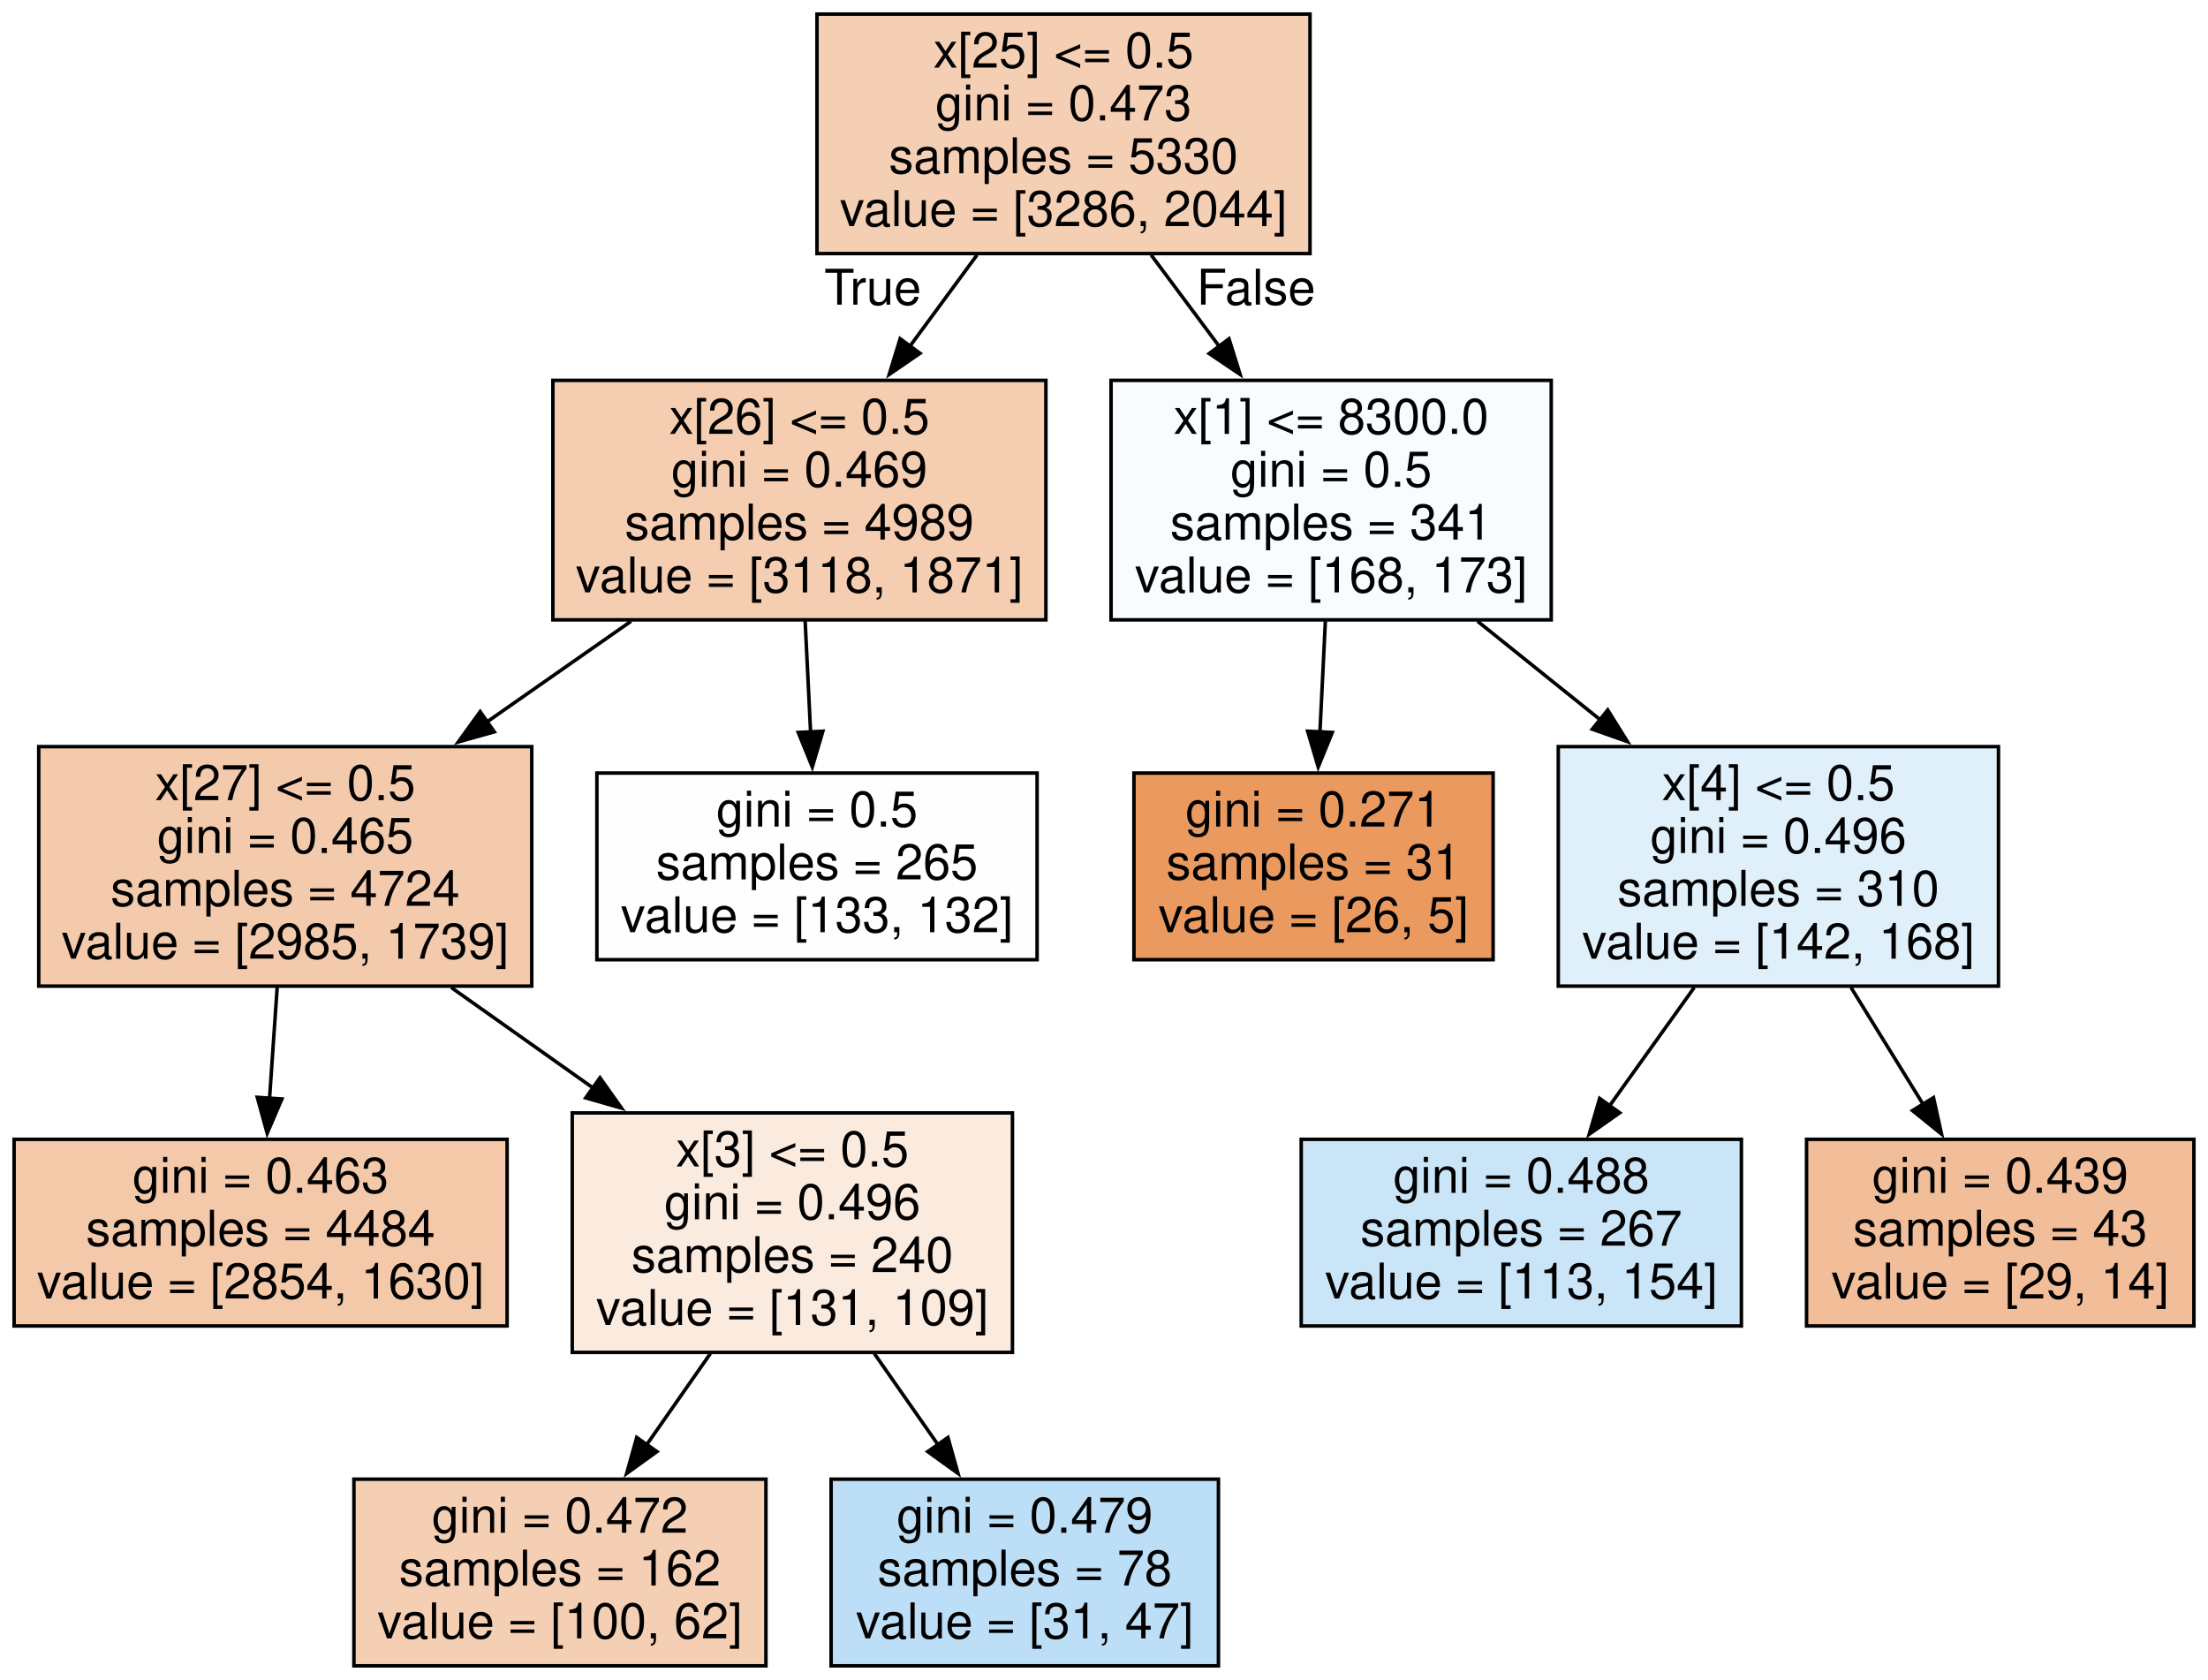
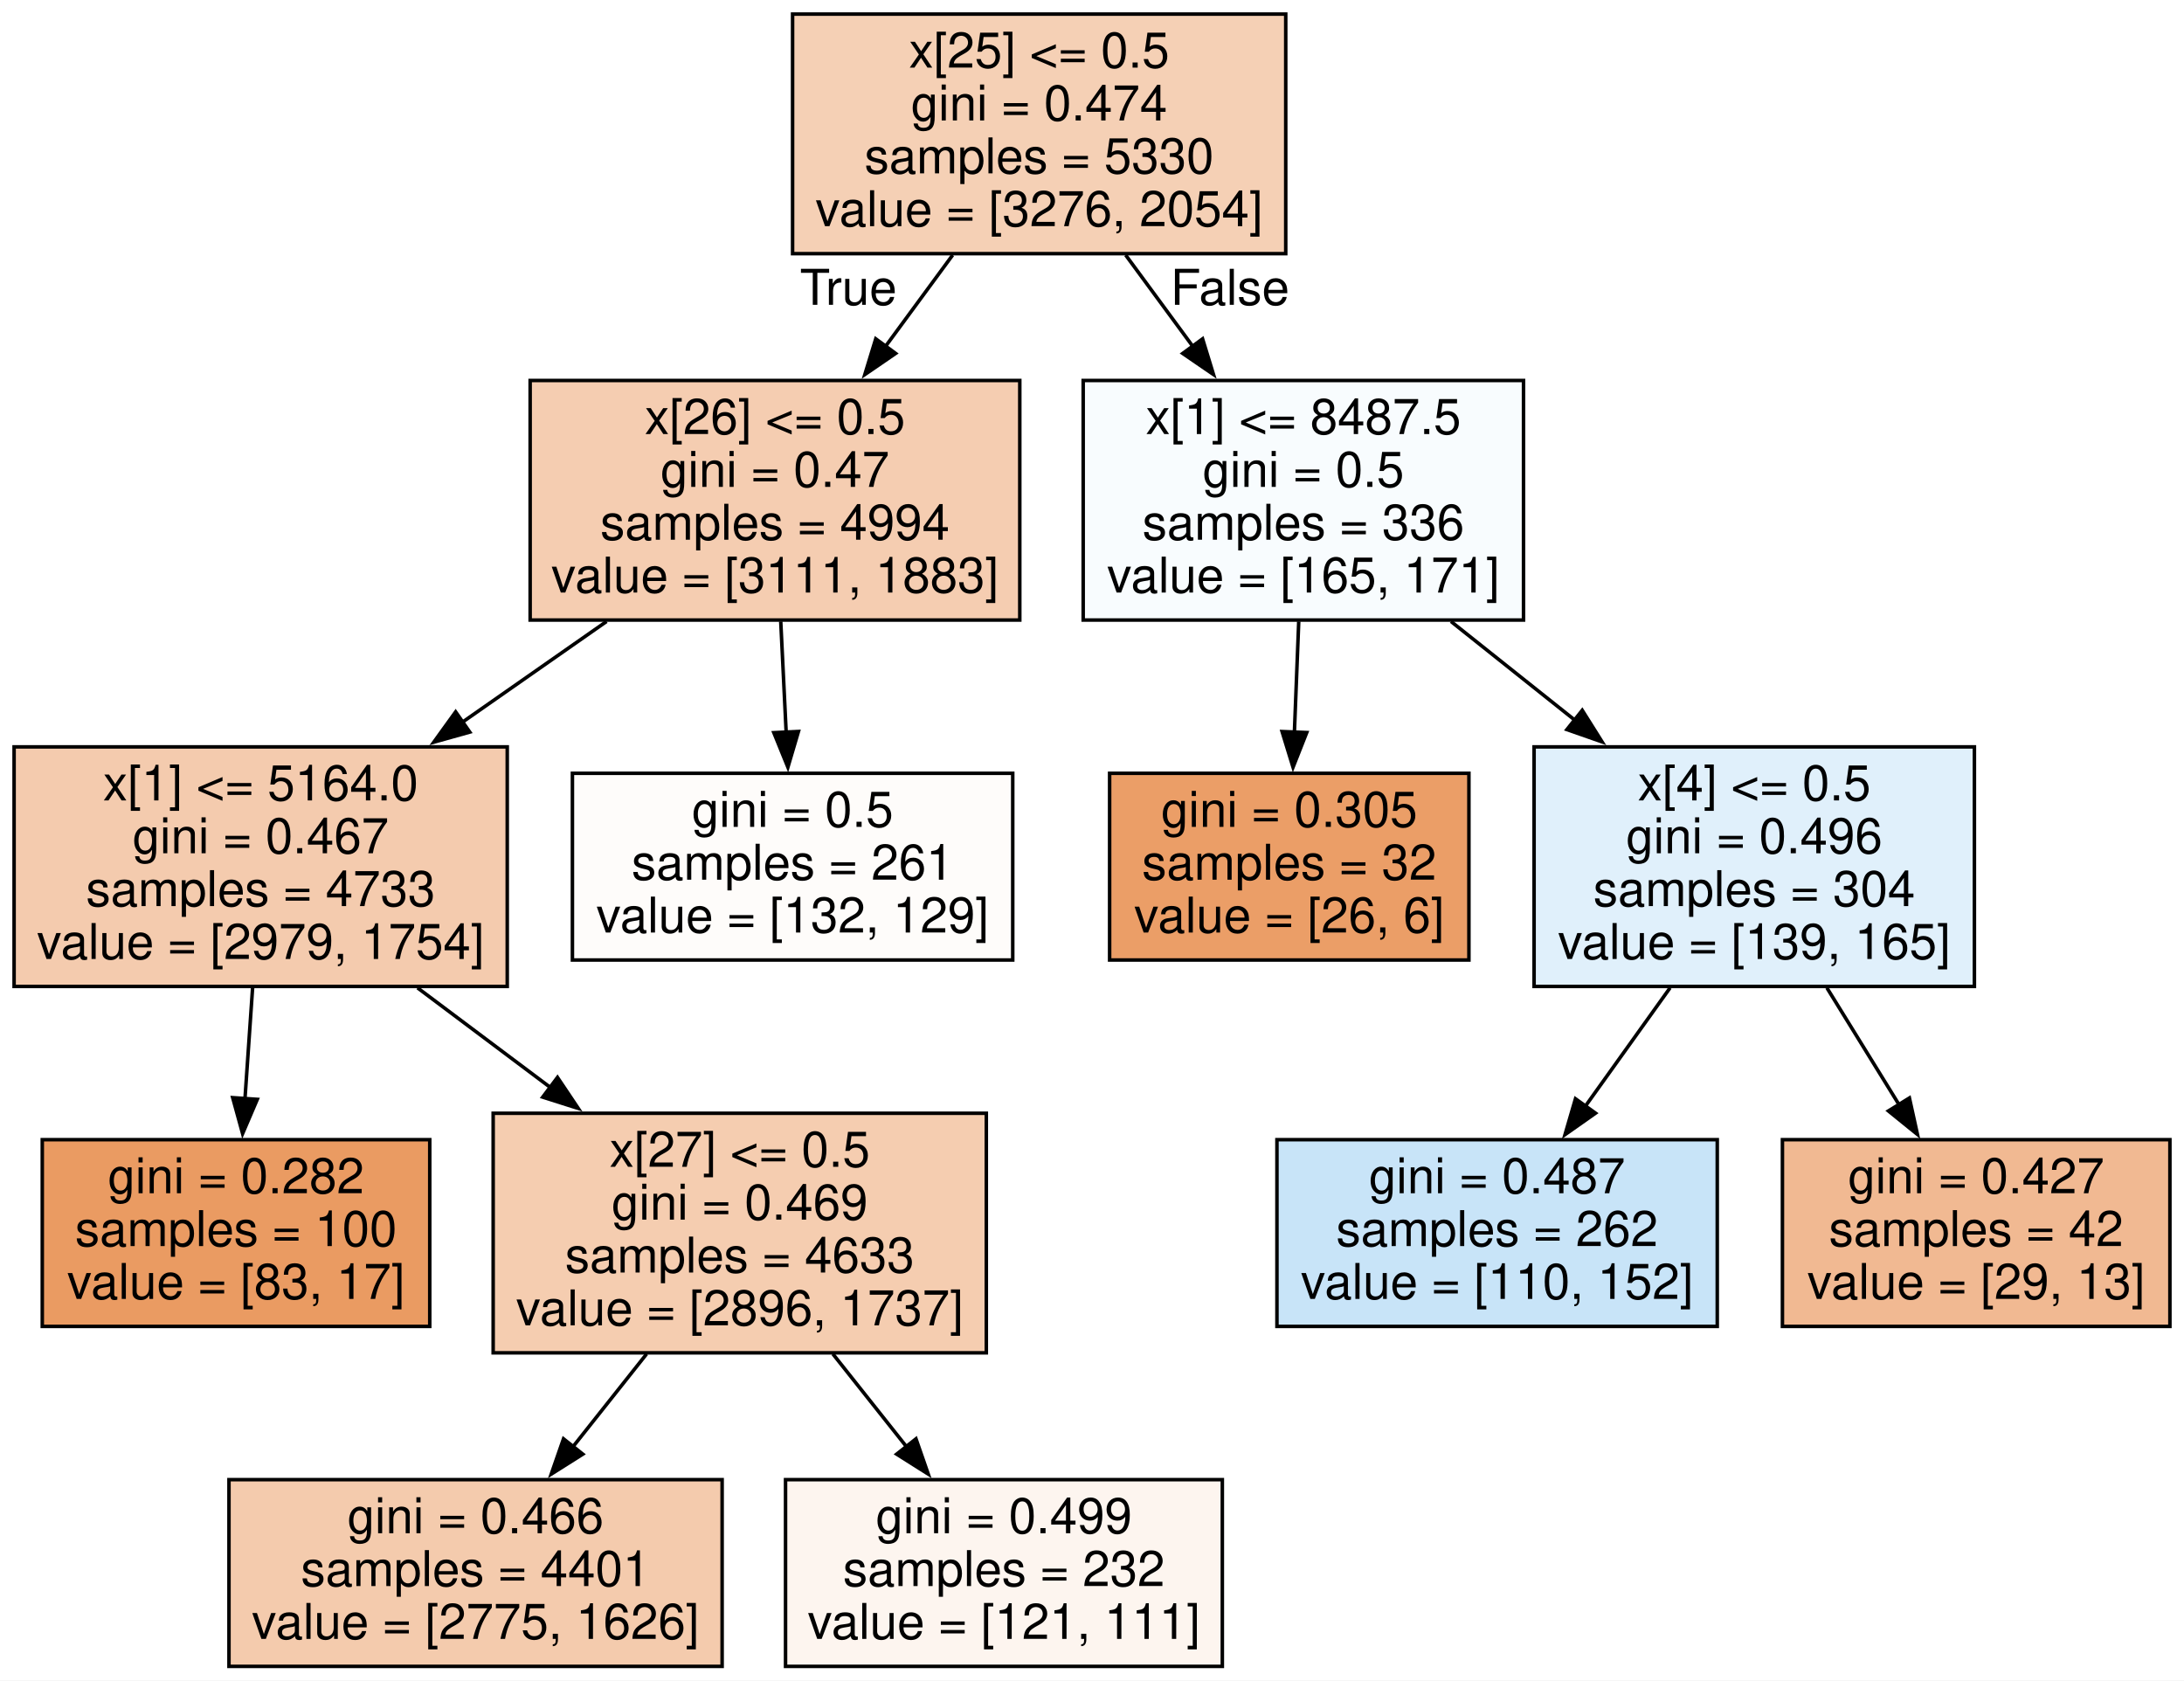
- <svg xmlns="http://www.w3.org/2000/svg" width="627pt" height="477pt" viewBox="0.00 0.00 627.00 477.00">
+ <svg xmlns="http://www.w3.org/2000/svg" width="620pt" height="477pt" viewBox="0.00 0.00 620.00 477.00">
  <g id="graph0" class="graph" transform="scale(1 1) rotate(0) translate(4 473)">
-     <polygon fill="white" stroke="none" points="-4,4 -4,-473 623,-473 623,4 -4,4" />
+     <polygon fill="white" stroke="none" points="-4,4 -4,-473 616,-473 616,4 -4,4" />
    <g id="node1" class="node">
-       <polygon fill="#f5cfb4" stroke="black" points="368,-469 228,-469 228,-401 368,-401 368,-469" />
-       <text text-anchor="middle" x="298" y="-453.8" font-family="Helvetica,sans-Serif" font-size="14.00">x[25] &lt;= 0.5</text>
-       <text text-anchor="middle" x="298" y="-438.8" font-family="Helvetica,sans-Serif" font-size="14.00">gini = 0.473</text>
-       <text text-anchor="middle" x="298" y="-423.8" font-family="Helvetica,sans-Serif" font-size="14.00">samples = 5330</text>
-       <text text-anchor="middle" x="298" y="-408.8" font-family="Helvetica,sans-Serif" font-size="14.00">value = [3286, 2044]</text>
+       <polygon fill="#f5d0b5" stroke="black" points="361,-469 221,-469 221,-401 361,-401 361,-469" />
+       <text text-anchor="middle" x="291" y="-453.8" font-family="Helvetica,sans-Serif" font-size="14.00">x[25] &lt;= 0.5</text>
+       <text text-anchor="middle" x="291" y="-438.8" font-family="Helvetica,sans-Serif" font-size="14.00">gini = 0.474</text>
+       <text text-anchor="middle" x="291" y="-423.8" font-family="Helvetica,sans-Serif" font-size="14.00">samples = 5330</text>
+       <text text-anchor="middle" x="291" y="-408.8" font-family="Helvetica,sans-Serif" font-size="14.00">value = [3276, 2054]</text>
    </g>
    <g id="node2" class="node">
-       <polygon fill="#f5cdb0" stroke="black" points="293,-365 153,-365 153,-297 293,-297 293,-365" />
-       <text text-anchor="middle" x="223" y="-349.8" font-family="Helvetica,sans-Serif" font-size="14.00">x[26] &lt;= 0.5</text>
-       <text text-anchor="middle" x="223" y="-334.8" font-family="Helvetica,sans-Serif" font-size="14.00">gini = 0.469</text>
-       <text text-anchor="middle" x="223" y="-319.8" font-family="Helvetica,sans-Serif" font-size="14.00">samples = 4989</text>
-       <text text-anchor="middle" x="223" y="-304.8" font-family="Helvetica,sans-Serif" font-size="14.00">value = [3118, 1871]</text>
+       <polygon fill="#f5cdb1" stroke="black" points="285.5,-365 146.5,-365 146.5,-297 285.5,-297 285.5,-365" />
+       <text text-anchor="middle" x="216" y="-349.8" font-family="Helvetica,sans-Serif" font-size="14.00">x[26] &lt;= 0.5</text>
+       <text text-anchor="middle" x="216" y="-334.8" font-family="Helvetica,sans-Serif" font-size="14.00">gini = 0.47</text>
+       <text text-anchor="middle" x="216" y="-319.8" font-family="Helvetica,sans-Serif" font-size="14.00">samples = 4994</text>
+       <text text-anchor="middle" x="216" y="-304.8" font-family="Helvetica,sans-Serif" font-size="14.00">value = [3111, 1883]</text>
    </g>
    <g id="edge1" class="edge">
-       <path fill="none" stroke="black" d="M273.44,-400.6C267.36,-392.32 260.75,-383.34 254.39,-374.69" />
-       <polygon fill="black" stroke="black" points="257.25,-372.68 248.51,-366.69 251.61,-376.82 257.25,-372.68" />
-       <text text-anchor="middle" x="243.84" y="-386.49" font-family="Helvetica,sans-Serif" font-size="14.00">True</text>
+       <path fill="none" stroke="black" d="M266.44,-400.6C260.36,-392.32 253.75,-383.34 247.39,-374.69" />
+       <polygon fill="black" stroke="black" points="250.25,-372.68 241.51,-366.69 244.61,-376.82 250.25,-372.68" />
+       <text text-anchor="middle" x="236.84" y="-386.49" font-family="Helvetica,sans-Serif" font-size="14.00">True</text>
    </g>
    <g id="node9" class="node">
-       <polygon fill="#f9fcfe" stroke="black" points="436.5,-365 311.5,-365 311.5,-297 436.5,-297 436.5,-365" />
-       <text text-anchor="middle" x="374" y="-349.8" font-family="Helvetica,sans-Serif" font-size="14.00">x[1] &lt;= 8300.0</text>
-       <text text-anchor="middle" x="374" y="-334.8" font-family="Helvetica,sans-Serif" font-size="14.00">gini = 0.5</text>
-       <text text-anchor="middle" x="374" y="-319.8" font-family="Helvetica,sans-Serif" font-size="14.00">samples = 341</text>
-       <text text-anchor="middle" x="374" y="-304.8" font-family="Helvetica,sans-Serif" font-size="14.00">value = [168, 173]</text>
+       <polygon fill="#f8fcfe" stroke="black" points="428.5,-365 303.5,-365 303.5,-297 428.5,-297 428.5,-365" />
+       <text text-anchor="middle" x="366" y="-349.8" font-family="Helvetica,sans-Serif" font-size="14.00">x[1] &lt;= 8487.5</text>
+       <text text-anchor="middle" x="366" y="-334.8" font-family="Helvetica,sans-Serif" font-size="14.00">gini = 0.5</text>
+       <text text-anchor="middle" x="366" y="-319.8" font-family="Helvetica,sans-Serif" font-size="14.00">samples = 336</text>
+       <text text-anchor="middle" x="366" y="-304.8" font-family="Helvetica,sans-Serif" font-size="14.00">value = [165, 171]</text>
    </g>
    <g id="edge8" class="edge">
-       <path fill="none" stroke="black" d="M322.89,-400.6C329.05,-392.32 335.75,-383.34 342.19,-374.69" />
-       <polygon fill="black" stroke="black" points="344.99,-376.8 348.15,-366.69 339.37,-372.61 344.99,-376.8" />
-       <text text-anchor="middle" x="352.67" y="-386.51" font-family="Helvetica,sans-Serif" font-size="14.00">False</text>
+       <path fill="none" stroke="black" d="M315.56,-400.6C321.64,-392.32 328.25,-383.34 334.61,-374.69" />
+       <polygon fill="black" stroke="black" points="337.39,-376.82 340.49,-366.69 331.75,-372.68 337.39,-376.82" />
+       <text text-anchor="middle" x="345.16" y="-386.49" font-family="Helvetica,sans-Serif" font-size="14.00">False</text>
    </g>
    <g id="node3" class="node">
-       <polygon fill="#f4caac" stroke="black" points="147,-261 7,-261 7,-193 147,-193 147,-261" />
-       <text text-anchor="middle" x="77" y="-245.8" font-family="Helvetica,sans-Serif" font-size="14.00">x[27] &lt;= 0.5</text>
-       <text text-anchor="middle" x="77" y="-230.8" font-family="Helvetica,sans-Serif" font-size="14.00">gini = 0.465</text>
-       <text text-anchor="middle" x="77" y="-215.8" font-family="Helvetica,sans-Serif" font-size="14.00">samples = 4724</text>
-       <text text-anchor="middle" x="77" y="-200.8" font-family="Helvetica,sans-Serif" font-size="14.00">value = [2985, 1739]</text>
+       <polygon fill="#f4cbae" stroke="black" points="140,-261 0,-261 0,-193 140,-193 140,-261" />
+       <text text-anchor="middle" x="70" y="-245.8" font-family="Helvetica,sans-Serif" font-size="14.00">x[1] &lt;= 5164.0</text>
+       <text text-anchor="middle" x="70" y="-230.8" font-family="Helvetica,sans-Serif" font-size="14.00">gini = 0.467</text>
+       <text text-anchor="middle" x="70" y="-215.8" font-family="Helvetica,sans-Serif" font-size="14.00">samples = 4733</text>
+       <text text-anchor="middle" x="70" y="-200.8" font-family="Helvetica,sans-Serif" font-size="14.00">value = [2979, 1754]</text>
    </g>
    <g id="edge2" class="edge">
-       <path fill="none" stroke="black" d="M175.19,-296.6C162.09,-287.44 147.74,-277.42 134.17,-267.94" />
-       <polygon fill="black" stroke="black" points="136.36,-265.2 126.15,-262.34 132.35,-270.94 136.36,-265.2" />
+       <path fill="none" stroke="black" d="M168.19,-296.6C155.09,-287.44 140.74,-277.42 127.17,-267.94" />
+       <polygon fill="black" stroke="black" points="129.36,-265.2 119.15,-262.34 125.35,-270.94 129.36,-265.2" />
    </g>
    <g id="node8" class="node">
-       <polygon fill="#fffefe" stroke="black" points="290.5,-253.5 165.5,-253.5 165.5,-200.5 290.5,-200.5 290.5,-253.5" />
-       <text text-anchor="middle" x="228" y="-238.3" font-family="Helvetica,sans-Serif" font-size="14.00">gini = 0.5</text>
-       <text text-anchor="middle" x="228" y="-223.3" font-family="Helvetica,sans-Serif" font-size="14.00">samples = 265</text>
-       <text text-anchor="middle" x="228" y="-208.3" font-family="Helvetica,sans-Serif" font-size="14.00">value = [133, 132]</text>
+       <polygon fill="#fefcfa" stroke="black" points="283.5,-253.5 158.5,-253.5 158.5,-200.5 283.5,-200.5 283.5,-253.5" />
+       <text text-anchor="middle" x="221" y="-238.3" font-family="Helvetica,sans-Serif" font-size="14.00">gini = 0.5</text>
+       <text text-anchor="middle" x="221" y="-223.3" font-family="Helvetica,sans-Serif" font-size="14.00">samples = 261</text>
+       <text text-anchor="middle" x="221" y="-208.3" font-family="Helvetica,sans-Serif" font-size="14.00">value = [132, 129]</text>
    </g>
    <g id="edge7" class="edge">
-       <path fill="none" stroke="black" d="M224.64,-296.6C225.13,-286.47 225.68,-275.28 226.19,-264.93" />
-       <polygon fill="black" stroke="black" points="229.67,-265.38 226.67,-255.22 222.68,-265.03 229.67,-265.38" />
+       <path fill="none" stroke="black" d="M217.64,-296.6C218.13,-286.47 218.68,-275.28 219.19,-264.93" />
+       <polygon fill="black" stroke="black" points="222.67,-265.38 219.67,-255.22 215.68,-265.03 222.67,-265.38" />
    </g>
    <g id="node4" class="node">
-       <polygon fill="#f4c9aa" stroke="black" points="140,-149.5 0,-149.5 0,-96.5 140,-96.5 140,-149.5" />
-       <text text-anchor="middle" x="70" y="-134.3" font-family="Helvetica,sans-Serif" font-size="14.00">gini = 0.463</text>
-       <text text-anchor="middle" x="70" y="-119.3" font-family="Helvetica,sans-Serif" font-size="14.00">samples = 4484</text>
-       <text text-anchor="middle" x="70" y="-104.3" font-family="Helvetica,sans-Serif" font-size="14.00">value = [2854, 1630]</text>
+       <polygon fill="#ea9b62" stroke="black" points="118,-149.5 8,-149.5 8,-96.5 118,-96.5 118,-149.5" />
+       <text text-anchor="middle" x="63" y="-134.3" font-family="Helvetica,sans-Serif" font-size="14.00">gini = 0.282</text>
+       <text text-anchor="middle" x="63" y="-119.3" font-family="Helvetica,sans-Serif" font-size="14.00">samples = 100</text>
+       <text text-anchor="middle" x="63" y="-104.3" font-family="Helvetica,sans-Serif" font-size="14.00">value = [83, 17]</text>
    </g>
    <g id="edge3" class="edge">
-       <path fill="none" stroke="black" d="M74.71,-192.6C74.01,-182.47 73.24,-171.28 72.53,-160.93" />
-       <polygon fill="black" stroke="black" points="76.04,-160.95 71.87,-151.22 69.06,-161.43 76.04,-160.95" />
+       <path fill="none" stroke="black" d="M67.71,-192.6C67.01,-182.47 66.24,-171.28 65.53,-160.93" />
+       <polygon fill="black" stroke="black" points="69.04,-160.95 64.87,-151.22 62.06,-161.43 69.04,-160.95" />
    </g>
    <g id="node5" class="node">
-       <polygon fill="#fbeade" stroke="black" points="283.5,-157 158.5,-157 158.5,-89 283.5,-89 283.5,-157" />
-       <text text-anchor="middle" x="221" y="-141.8" font-family="Helvetica,sans-Serif" font-size="14.00">x[3] &lt;= 0.5</text>
-       <text text-anchor="middle" x="221" y="-126.8" font-family="Helvetica,sans-Serif" font-size="14.00">gini = 0.496</text>
-       <text text-anchor="middle" x="221" y="-111.8" font-family="Helvetica,sans-Serif" font-size="14.00">samples = 240</text>
-       <text text-anchor="middle" x="221" y="-96.8" font-family="Helvetica,sans-Serif" font-size="14.00">value = [131, 109]</text>
+       <polygon fill="#f5cdb0" stroke="black" points="276,-157 136,-157 136,-89 276,-89 276,-157" />
+       <text text-anchor="middle" x="206" y="-141.8" font-family="Helvetica,sans-Serif" font-size="14.00">x[27] &lt;= 0.5</text>
+       <text text-anchor="middle" x="206" y="-126.8" font-family="Helvetica,sans-Serif" font-size="14.00">gini = 0.469</text>
+       <text text-anchor="middle" x="206" y="-111.8" font-family="Helvetica,sans-Serif" font-size="14.00">samples = 4633</text>
+       <text text-anchor="middle" x="206" y="-96.8" font-family="Helvetica,sans-Serif" font-size="14.00">value = [2896, 1737]</text>
    </g>
    <g id="edge4" class="edge">
-       <path fill="none" stroke="black" d="M124.15,-192.6C137.08,-183.44 151.23,-173.42 164.62,-163.94" />
-       <polygon fill="black" stroke="black" points="166.37,-166.98 172.51,-158.35 162.32,-161.27 166.37,-166.98" />
+       <path fill="none" stroke="black" d="M114.53,-192.6C126.62,-183.53 139.85,-173.61 152.39,-164.21" />
+       <polygon fill="black" stroke="black" points="154.26,-167.18 160.16,-158.38 150.06,-161.58 154.26,-167.18" />
    </g>
    <g id="node6" class="node">
-       <polygon fill="#f5cfb4" stroke="black" points="213.5,-53 96.5,-53 96.5,0 213.5,0 213.5,-53" />
-       <text text-anchor="middle" x="155" y="-37.8" font-family="Helvetica,sans-Serif" font-size="14.00">gini = 0.472</text>
-       <text text-anchor="middle" x="155" y="-22.8" font-family="Helvetica,sans-Serif" font-size="14.00">samples = 162</text>
-       <text text-anchor="middle" x="155" y="-7.8" font-family="Helvetica,sans-Serif" font-size="14.00">value = [100, 62]</text>
+       <polygon fill="#f4cbad" stroke="black" points="201,-53 61,-53 61,0 201,0 201,-53" />
+       <text text-anchor="middle" x="131" y="-37.8" font-family="Helvetica,sans-Serif" font-size="14.00">gini = 0.466</text>
+       <text text-anchor="middle" x="131" y="-22.8" font-family="Helvetica,sans-Serif" font-size="14.00">samples = 4401</text>
+       <text text-anchor="middle" x="131" y="-7.8" font-family="Helvetica,sans-Serif" font-size="14.00">value = [2775, 1626]</text>
    </g>
    <g id="edge5" class="edge">
-       <path fill="none" stroke="black" d="M197.73,-88.68C191.85,-80.27 185.52,-71.2 179.58,-62.7" />
-       <polygon fill="black" stroke="black" points="182.55,-60.83 173.95,-54.63 176.81,-64.84 182.55,-60.83" />
+       <path fill="none" stroke="black" d="M179.56,-88.68C172.73,-80.09 165.37,-70.81 158.5,-62.15" />
+       <polygon fill="black" stroke="black" points="161.45,-60.24 152.49,-54.58 155.97,-64.59 161.45,-60.24" />
    </g>
    <g id="node7" class="node">
-       <polygon fill="#bcdef6" stroke="black" points="342,-53 232,-53 232,0 342,0 342,-53" />
-       <text text-anchor="middle" x="287" y="-37.8" font-family="Helvetica,sans-Serif" font-size="14.00">gini = 0.479</text>
-       <text text-anchor="middle" x="287" y="-22.8" font-family="Helvetica,sans-Serif" font-size="14.00">samples = 78</text>
-       <text text-anchor="middle" x="287" y="-7.8" font-family="Helvetica,sans-Serif" font-size="14.00">value = [31, 47]</text>
+       <polygon fill="#fdf5ef" stroke="black" points="343,-53 219,-53 219,0 343,0 343,-53" />
+       <text text-anchor="middle" x="281" y="-37.8" font-family="Helvetica,sans-Serif" font-size="14.00">gini = 0.499</text>
+       <text text-anchor="middle" x="281" y="-22.8" font-family="Helvetica,sans-Serif" font-size="14.00">samples = 232</text>
+       <text text-anchor="middle" x="281" y="-7.8" font-family="Helvetica,sans-Serif" font-size="14.00">value = [121, 111]</text>
    </g>
    <g id="edge6" class="edge">
-       <path fill="none" stroke="black" d="M244.27,-88.68C250.15,-80.27 256.48,-71.2 262.42,-62.7" />
-       <polygon fill="black" stroke="black" points="265.19,-64.84 268.05,-54.63 259.45,-60.83 265.19,-64.84" />
+       <path fill="none" stroke="black" d="M232.44,-88.68C239.27,-80.09 246.63,-70.81 253.5,-62.15" />
+       <polygon fill="black" stroke="black" points="256.03,-64.59 259.51,-54.58 250.55,-60.24 256.03,-64.59" />
    </g>
    <g id="node10" class="node">
-       <polygon fill="#ea995f" stroke="black" points="420,-253.5 318,-253.5 318,-200.5 420,-200.5 420,-253.5" />
-       <text text-anchor="middle" x="369" y="-238.3" font-family="Helvetica,sans-Serif" font-size="14.00">gini = 0.271</text>
-       <text text-anchor="middle" x="369" y="-223.3" font-family="Helvetica,sans-Serif" font-size="14.00">samples = 31</text>
-       <text text-anchor="middle" x="369" y="-208.3" font-family="Helvetica,sans-Serif" font-size="14.00">value = [26, 5]</text>
+       <polygon fill="#eb9e67" stroke="black" points="413,-253.5 311,-253.5 311,-200.5 413,-200.5 413,-253.5" />
+       <text text-anchor="middle" x="362" y="-238.3" font-family="Helvetica,sans-Serif" font-size="14.00">gini = 0.305</text>
+       <text text-anchor="middle" x="362" y="-223.3" font-family="Helvetica,sans-Serif" font-size="14.00">samples = 32</text>
+       <text text-anchor="middle" x="362" y="-208.3" font-family="Helvetica,sans-Serif" font-size="14.00">value = [26, 6]</text>
    </g>
    <g id="edge9" class="edge">
-       <path fill="none" stroke="black" d="M372.36,-296.6C371.87,-286.47 371.32,-275.28 370.81,-264.93" />
-       <polygon fill="black" stroke="black" points="374.32,-265.03 370.33,-255.22 367.33,-265.38 374.32,-265.03" />
+       <path fill="none" stroke="black" d="M364.69,-296.6C364.29,-286.47 363.85,-275.28 363.45,-264.93" />
+       <polygon fill="black" stroke="black" points="366.96,-265.07 363.07,-255.22 359.96,-265.35 366.96,-265.07" />
    </g>
    <g id="node11" class="node">
-       <polygon fill="#e0f0fb" stroke="black" points="563.5,-261 438.5,-261 438.5,-193 563.5,-193 563.5,-261" />
-       <text text-anchor="middle" x="501" y="-245.8" font-family="Helvetica,sans-Serif" font-size="14.00">x[4] &lt;= 0.5</text>
-       <text text-anchor="middle" x="501" y="-230.8" font-family="Helvetica,sans-Serif" font-size="14.00">gini = 0.496</text>
-       <text text-anchor="middle" x="501" y="-215.8" font-family="Helvetica,sans-Serif" font-size="14.00">samples = 310</text>
-       <text text-anchor="middle" x="501" y="-200.8" font-family="Helvetica,sans-Serif" font-size="14.00">value = [142, 168]</text>
+       <polygon fill="#e0f0fb" stroke="black" points="556.5,-261 431.5,-261 431.5,-193 556.5,-193 556.5,-261" />
+       <text text-anchor="middle" x="494" y="-245.8" font-family="Helvetica,sans-Serif" font-size="14.00">x[4] &lt;= 0.5</text>
+       <text text-anchor="middle" x="494" y="-230.8" font-family="Helvetica,sans-Serif" font-size="14.00">gini = 0.496</text>
+       <text text-anchor="middle" x="494" y="-215.8" font-family="Helvetica,sans-Serif" font-size="14.00">samples = 304</text>
+       <text text-anchor="middle" x="494" y="-200.8" font-family="Helvetica,sans-Serif" font-size="14.00">value = [139, 165]</text>
    </g>
    <g id="edge10" class="edge">
-       <path fill="none" stroke="black" d="M415.58,-296.6C426.77,-287.62 438.99,-277.81 450.59,-268.49" />
-       <polygon fill="black" stroke="black" points="452.54,-271.41 458.14,-262.42 448.15,-265.95 452.54,-271.41" />
+       <path fill="none" stroke="black" d="M407.91,-296.6C419.18,-287.62 431.5,-277.81 443.2,-268.49" />
+       <polygon fill="black" stroke="black" points="445.17,-271.39 450.81,-262.42 440.81,-265.91 445.17,-271.39" />
    </g>
    <g id="node12" class="node">
-       <polygon fill="#cae5f8" stroke="black" points="490.5,-149.5 365.5,-149.5 365.5,-96.5 490.5,-96.5 490.5,-149.5" />
-       <text text-anchor="middle" x="428" y="-134.3" font-family="Helvetica,sans-Serif" font-size="14.00">gini = 0.488</text>
-       <text text-anchor="middle" x="428" y="-119.3" font-family="Helvetica,sans-Serif" font-size="14.00">samples = 267</text>
-       <text text-anchor="middle" x="428" y="-104.3" font-family="Helvetica,sans-Serif" font-size="14.00">value = [113, 154]</text>
+       <polygon fill="#c8e4f8" stroke="black" points="483.5,-149.5 358.5,-149.5 358.5,-96.5 483.5,-96.5 483.5,-149.5" />
+       <text text-anchor="middle" x="421" y="-134.3" font-family="Helvetica,sans-Serif" font-size="14.00">gini = 0.487</text>
+       <text text-anchor="middle" x="421" y="-119.3" font-family="Helvetica,sans-Serif" font-size="14.00">samples = 262</text>
+       <text text-anchor="middle" x="421" y="-104.3" font-family="Helvetica,sans-Serif" font-size="14.00">value = [110, 152]</text>
    </g>
    <g id="edge11" class="edge">
-       <path fill="none" stroke="black" d="M477.1,-192.6C469.38,-181.82 460.8,-169.83 453.01,-158.94" />
-       <polygon fill="black" stroke="black" points="455.94,-157.03 447.28,-150.94 450.25,-161.11 455.94,-157.03" />
+       <path fill="none" stroke="black" d="M470.1,-192.6C462.38,-181.82 453.8,-169.83 446.01,-158.94" />
+       <polygon fill="black" stroke="black" points="448.94,-157.03 440.28,-150.94 443.25,-161.11 448.94,-157.03" />
    </g>
    <g id="node13" class="node">
-       <polygon fill="#f2be99" stroke="black" points="619,-149.5 509,-149.5 509,-96.5 619,-96.5 619,-149.5" />
-       <text text-anchor="middle" x="564" y="-134.3" font-family="Helvetica,sans-Serif" font-size="14.00">gini = 0.439</text>
-       <text text-anchor="middle" x="564" y="-119.3" font-family="Helvetica,sans-Serif" font-size="14.00">samples = 43</text>
-       <text text-anchor="middle" x="564" y="-104.3" font-family="Helvetica,sans-Serif" font-size="14.00">value = [29, 14]</text>
+       <polygon fill="#f1b992" stroke="black" points="612,-149.5 502,-149.5 502,-96.5 612,-96.5 612,-149.5" />
+       <text text-anchor="middle" x="557" y="-134.3" font-family="Helvetica,sans-Serif" font-size="14.00">gini = 0.427</text>
+       <text text-anchor="middle" x="557" y="-119.3" font-family="Helvetica,sans-Serif" font-size="14.00">samples = 42</text>
+       <text text-anchor="middle" x="557" y="-104.3" font-family="Helvetica,sans-Serif" font-size="14.00">value = [29, 13]</text>
    </g>
    <g id="edge12" class="edge">
-       <path fill="none" stroke="black" d="M521.63,-192.6C528.22,-181.93 535.54,-170.08 542.21,-159.27" />
-       <polygon fill="black" stroke="black" points="545.05,-161.34 547.33,-150.99 539.09,-157.66 545.05,-161.34" />
+       <path fill="none" stroke="black" d="M514.63,-192.6C521.22,-181.93 528.54,-170.08 535.21,-159.27" />
+       <polygon fill="black" stroke="black" points="538.05,-161.34 540.33,-150.99 532.09,-157.66 538.05,-161.34" />
    </g>
  </g>
</svg>
